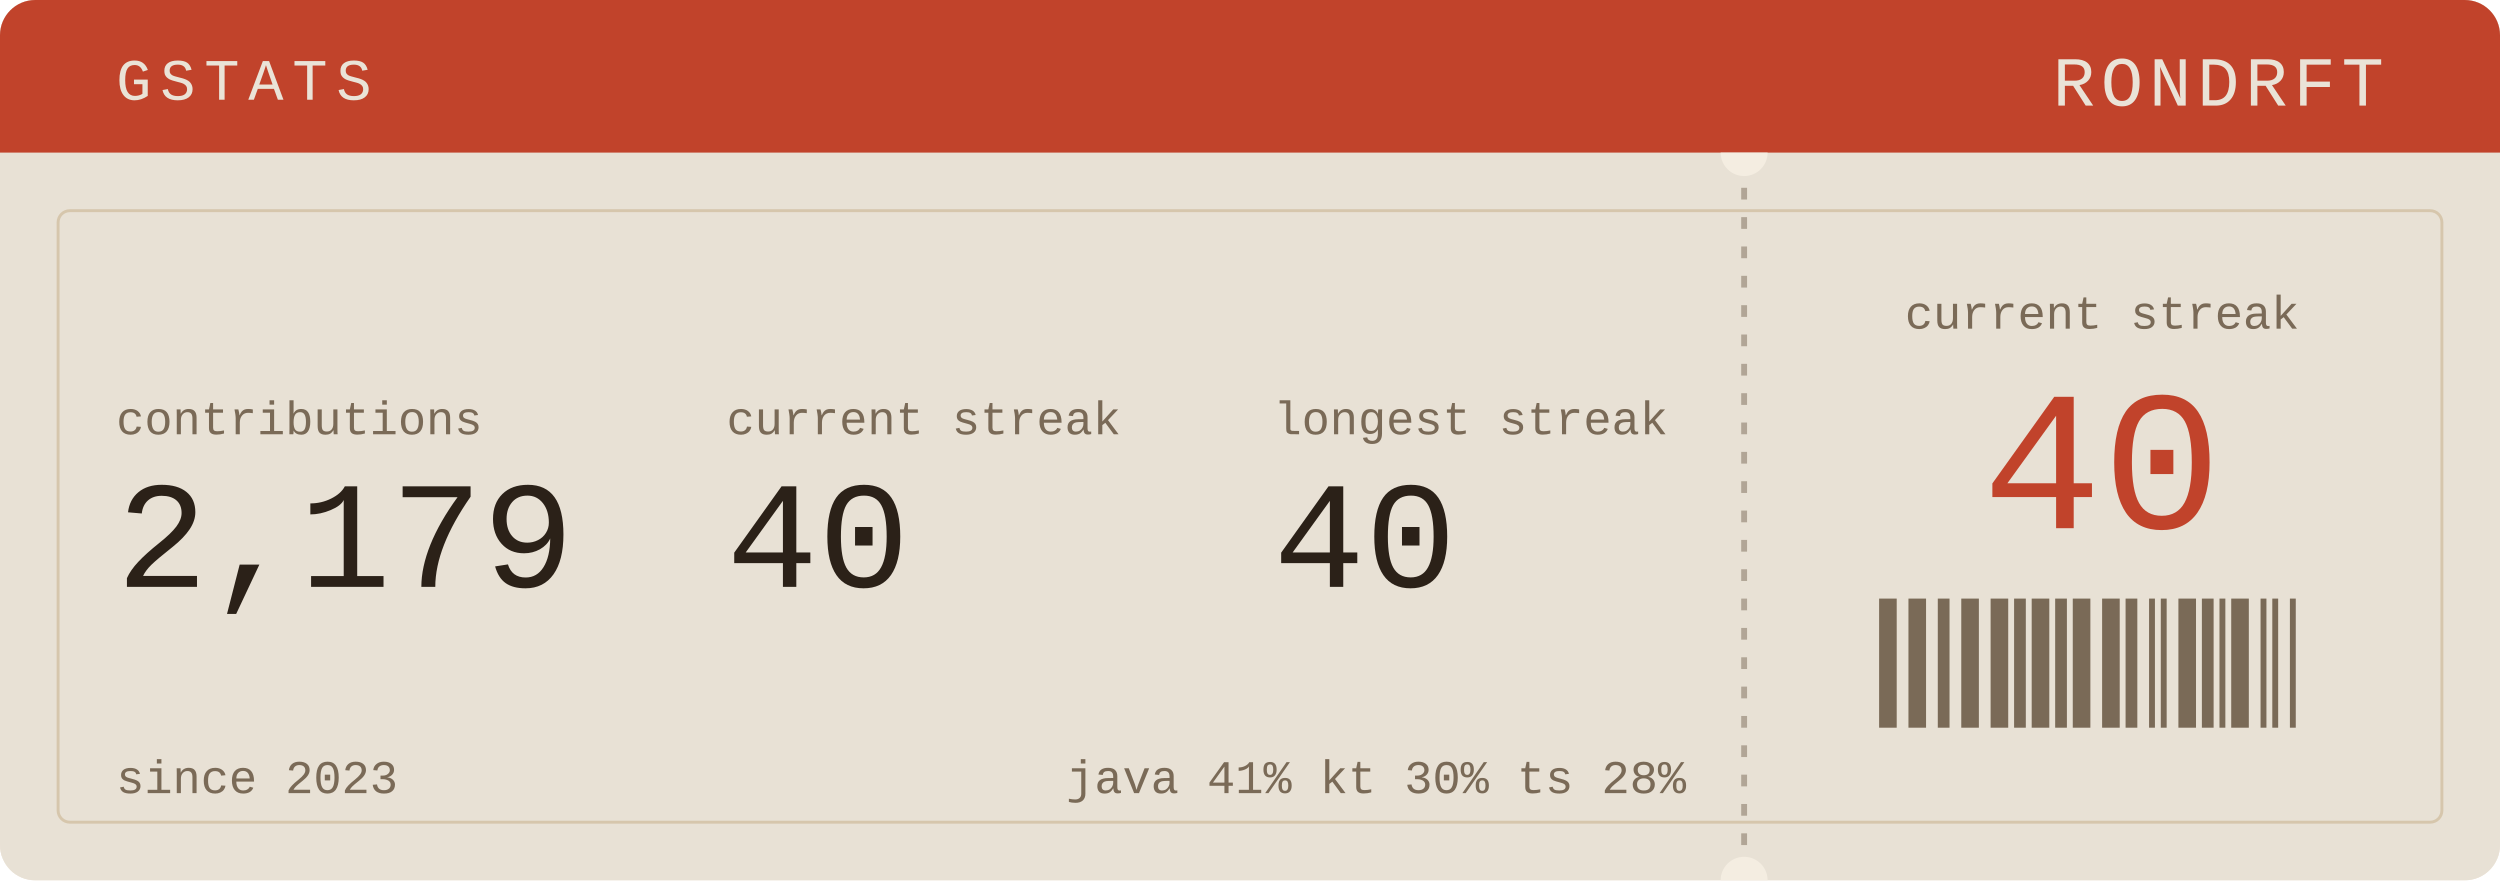
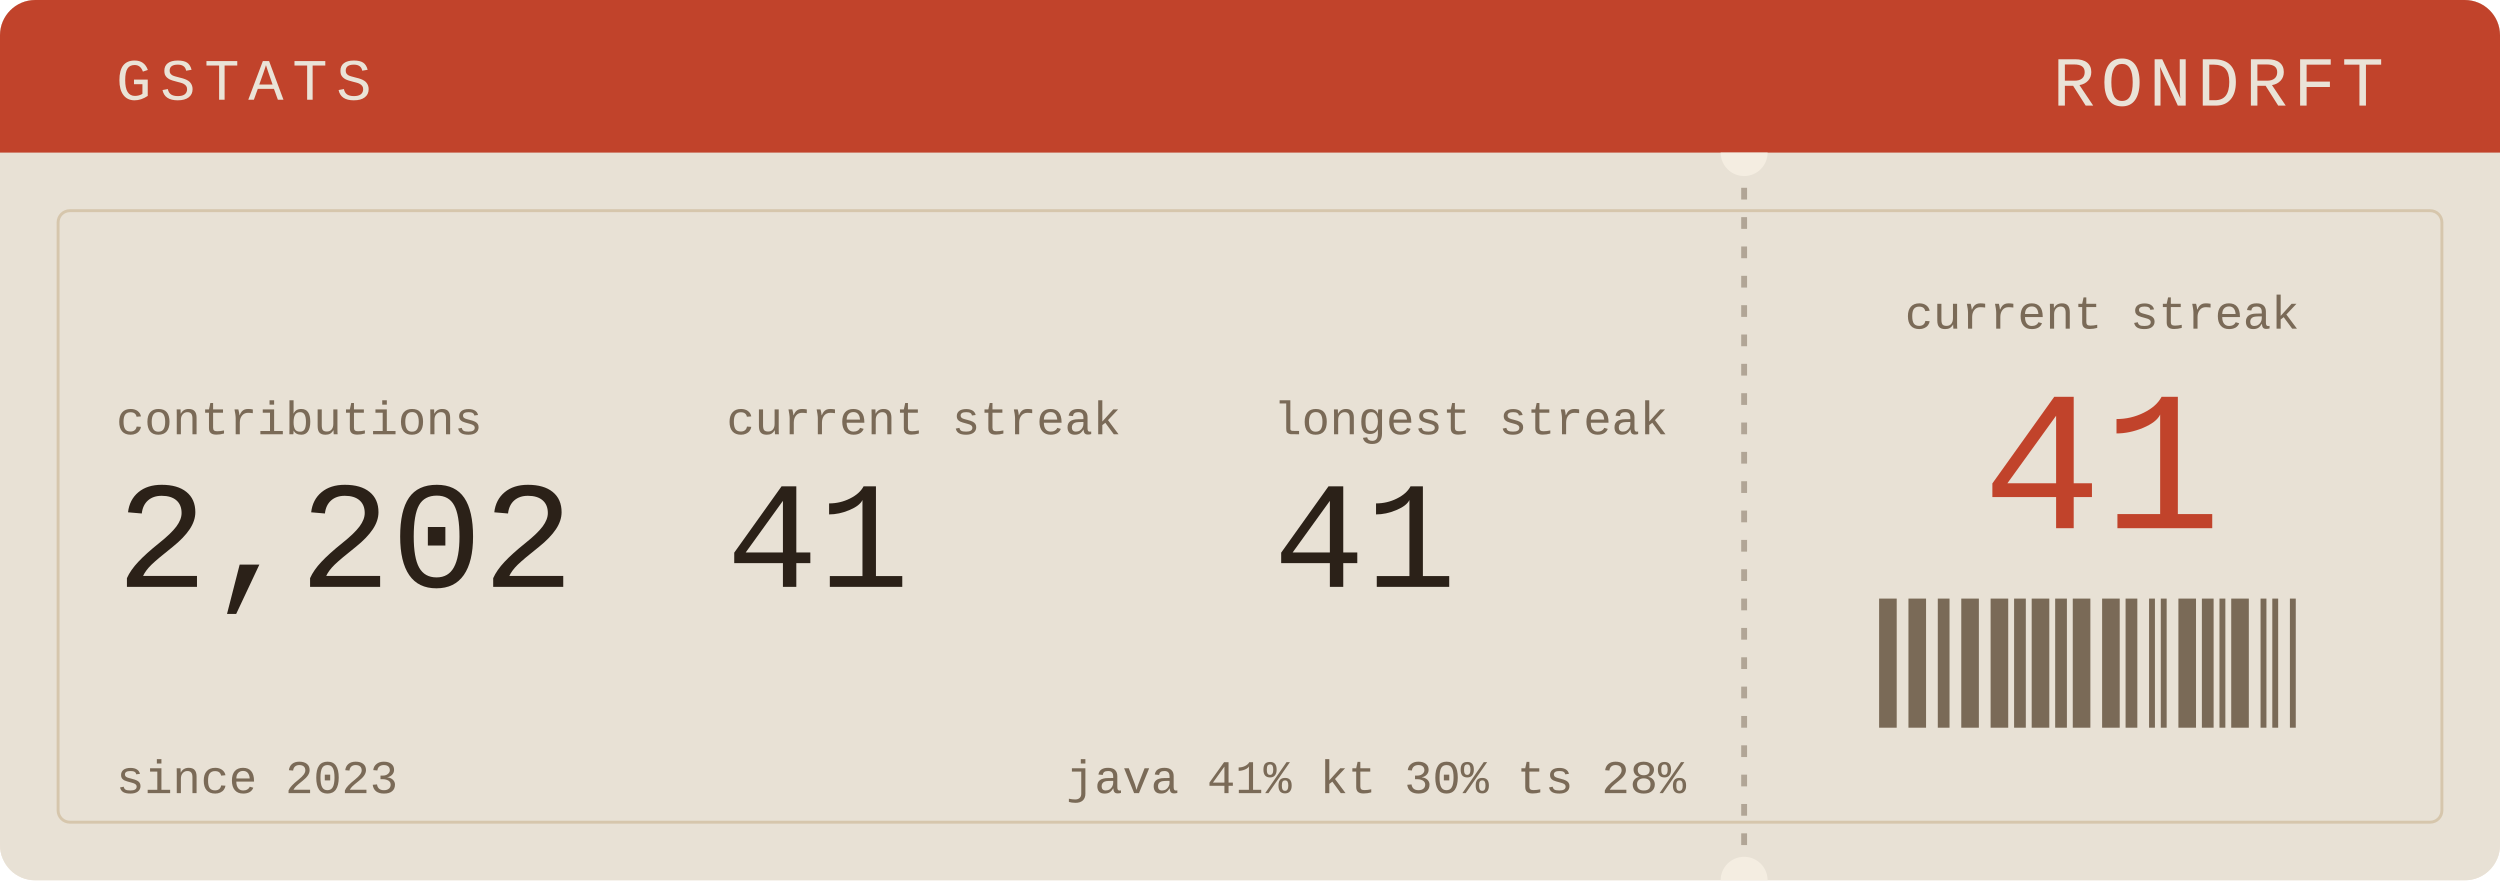
- <svg xmlns="http://www.w3.org/2000/svg" width="426" height="150" viewBox="0 0 426 150" role="img" aria-label="Martin Aguirre (rondrft): 2,179 contributions, 40 current streak, 40 longest streak" font-family="ui-monospace, SFMono-Regular, 'SF Mono', Menlo, Consolas, 'Liberation Mono', monospace">
+ <svg xmlns="http://www.w3.org/2000/svg" width="426" height="150" viewBox="0 0 426 150" role="img" aria-label="Martin Aguirre (rondrft): 2,202 contributions, 41 current streak, 41 longest streak" font-family="ui-monospace, SFMono-Regular, 'SF Mono', Menlo, Consolas, 'Liberation Mono', monospace">
  <defs>
    <pattern id="scanlines" width="4" height="4" patternUnits="userSpaceOnUse">
      <rect width="4" height="2" fill="#C1432B" opacity="0.05" />
    </pattern>
  </defs>
  <rect width="426" height="150" rx="6" fill="#F4EDE1" />
  <rect width="426" height="150" rx="6" fill="url(#scanlines)" />
  <rect width="426" height="150" rx="6" fill="#e8e1d5" />
  <path d="M0 26V6a6 6 0 0 1 6 -6h414a6 6 0 0 1 6 6v20z" fill="#C1432B" />
  <text x="19.8" y="17" font-size="10" letter-spacing="1.5" fill="#eae3d7">GSTATS</text>
  <text x="406.2" y="18" font-size="12" text-anchor="end" letter-spacing="1" fill="#eae3d7">RONDRFT</text>
  <rect x="9.9" y="35.9" width="406.2" height="104.2" rx="2" fill="none" stroke="#D6C6AC" stroke-width="0.5" />
  <line x1="297.2" y1="32" x2="297.2" y2="144" stroke="#7A6A57" stroke-width="1" stroke-dasharray="2 3" opacity="0.5" />
  <path d="M293.2 26A4 4 0 0 0 301.2 26Z" fill="#F4EDE1" />
  <path d="M293.2 150A4 4 0 0 1 301.2 150Z" fill="#F4EDE1" />
  <text x="19.8" y="74" font-size="8" fill="#7A6A57">contributions</text>
-   <text x="19.8" y="100" font-size="26" fill="#2B2118">2,179</text>
+   <text x="19.8" y="100" font-size="26" fill="#2B2118">2,202</text>
  <text x="123.8" y="74" font-size="8" fill="#7A6A57">current streak</text>
-   <text x="123.8" y="100" font-size="26" fill="#2B2118">40</text>
+   <text x="123.8" y="100" font-size="26" fill="#2B2118">41</text>
  <text x="217" y="74" font-size="8" fill="#7A6A57">longest streak</text>
-   <text x="217" y="100" font-size="26" fill="#2B2118">40</text>
+   <text x="217" y="100" font-size="26" fill="#2B2118">41</text>
  <text x="358.2" y="56" font-size="8" text-anchor="middle" fill="#7A6A57">current streak</text>
-   <text x="358.2" y="90" font-size="34" text-anchor="middle" fill="#C1432B">40</text>
+   <text x="358.2" y="90" font-size="34" text-anchor="middle" fill="#C1432B">41</text>
  <g fill="#7A6A57">
    <rect x="320.2" y="102" width="3" height="22" />
    <rect x="325.2" y="102" width="3" height="22" />
    <rect x="330.2" y="102" width="2" height="22" />
    <rect x="334.2" y="102" width="3" height="22" />
    <rect x="339.2" y="102" width="3" height="22" />
    <rect x="343.2" y="102" width="2" height="22" />
    <rect x="346.2" y="102" width="3" height="22" />
    <rect x="350.2" y="102" width="2" height="22" />
    <rect x="353.2" y="102" width="3" height="22" />
    <rect x="358.2" y="102" width="3" height="22" />
    <rect x="362.2" y="102" width="2" height="22" />
    <rect x="366.2" y="102" width="1" height="22" />
    <rect x="368.2" y="102" width="1" height="22" />
    <rect x="371.2" y="102" width="3" height="22" />
    <rect x="375.2" y="102" width="2" height="22" />
    <rect x="378.2" y="102" width="1" height="22" />
    <rect x="380.2" y="102" width="3" height="22" />
    <rect x="385.2" y="102" width="1" height="22" />
    <rect x="387.2" y="102" width="1" height="22" />
    <rect x="390.2" y="102" width="1" height="22" />
  </g>
  <text x="19.8" y="135.15" font-size="8" fill="#7A6A57">since 2023</text>
  <text x="287.3" y="135.15" font-size="8" text-anchor="end" font-family="ui-monospace, SFMono-Regular, 'SF Mono', Menlo, Consolas, 'Liberation Mono', monospace" fill="#7A6A57">java 41%   kt 30%   ts 28%</text>
</svg>
